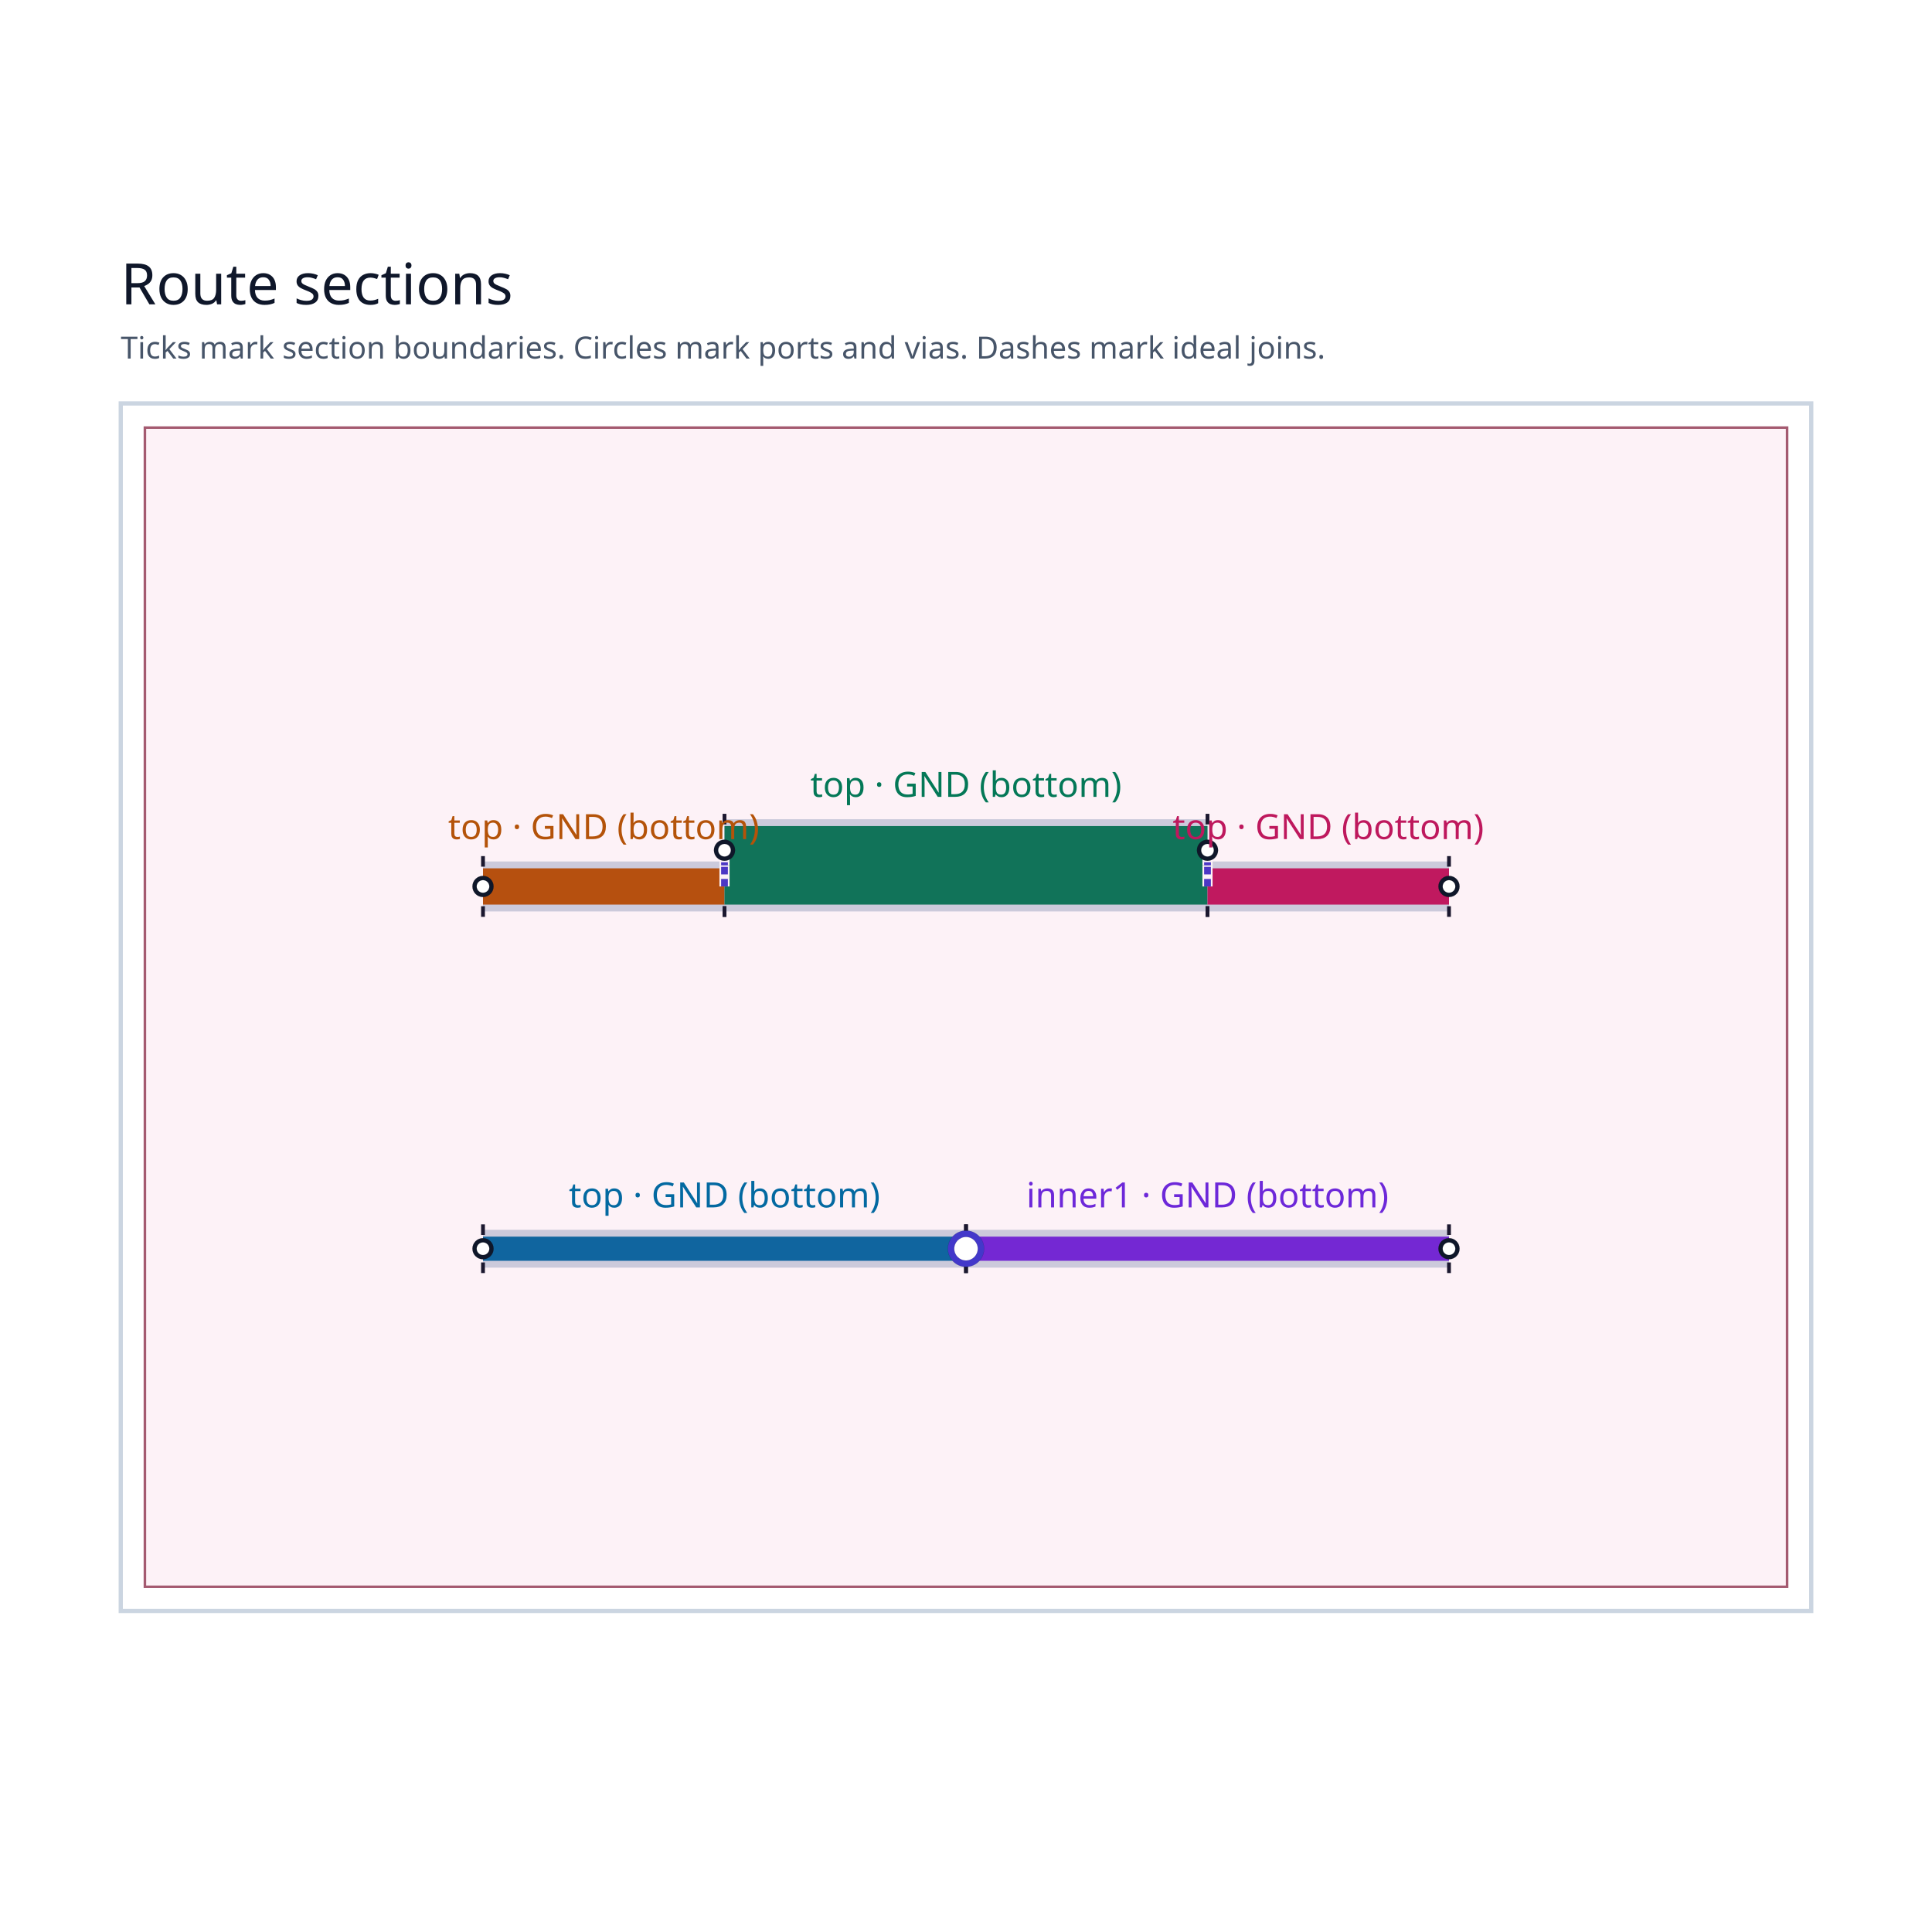
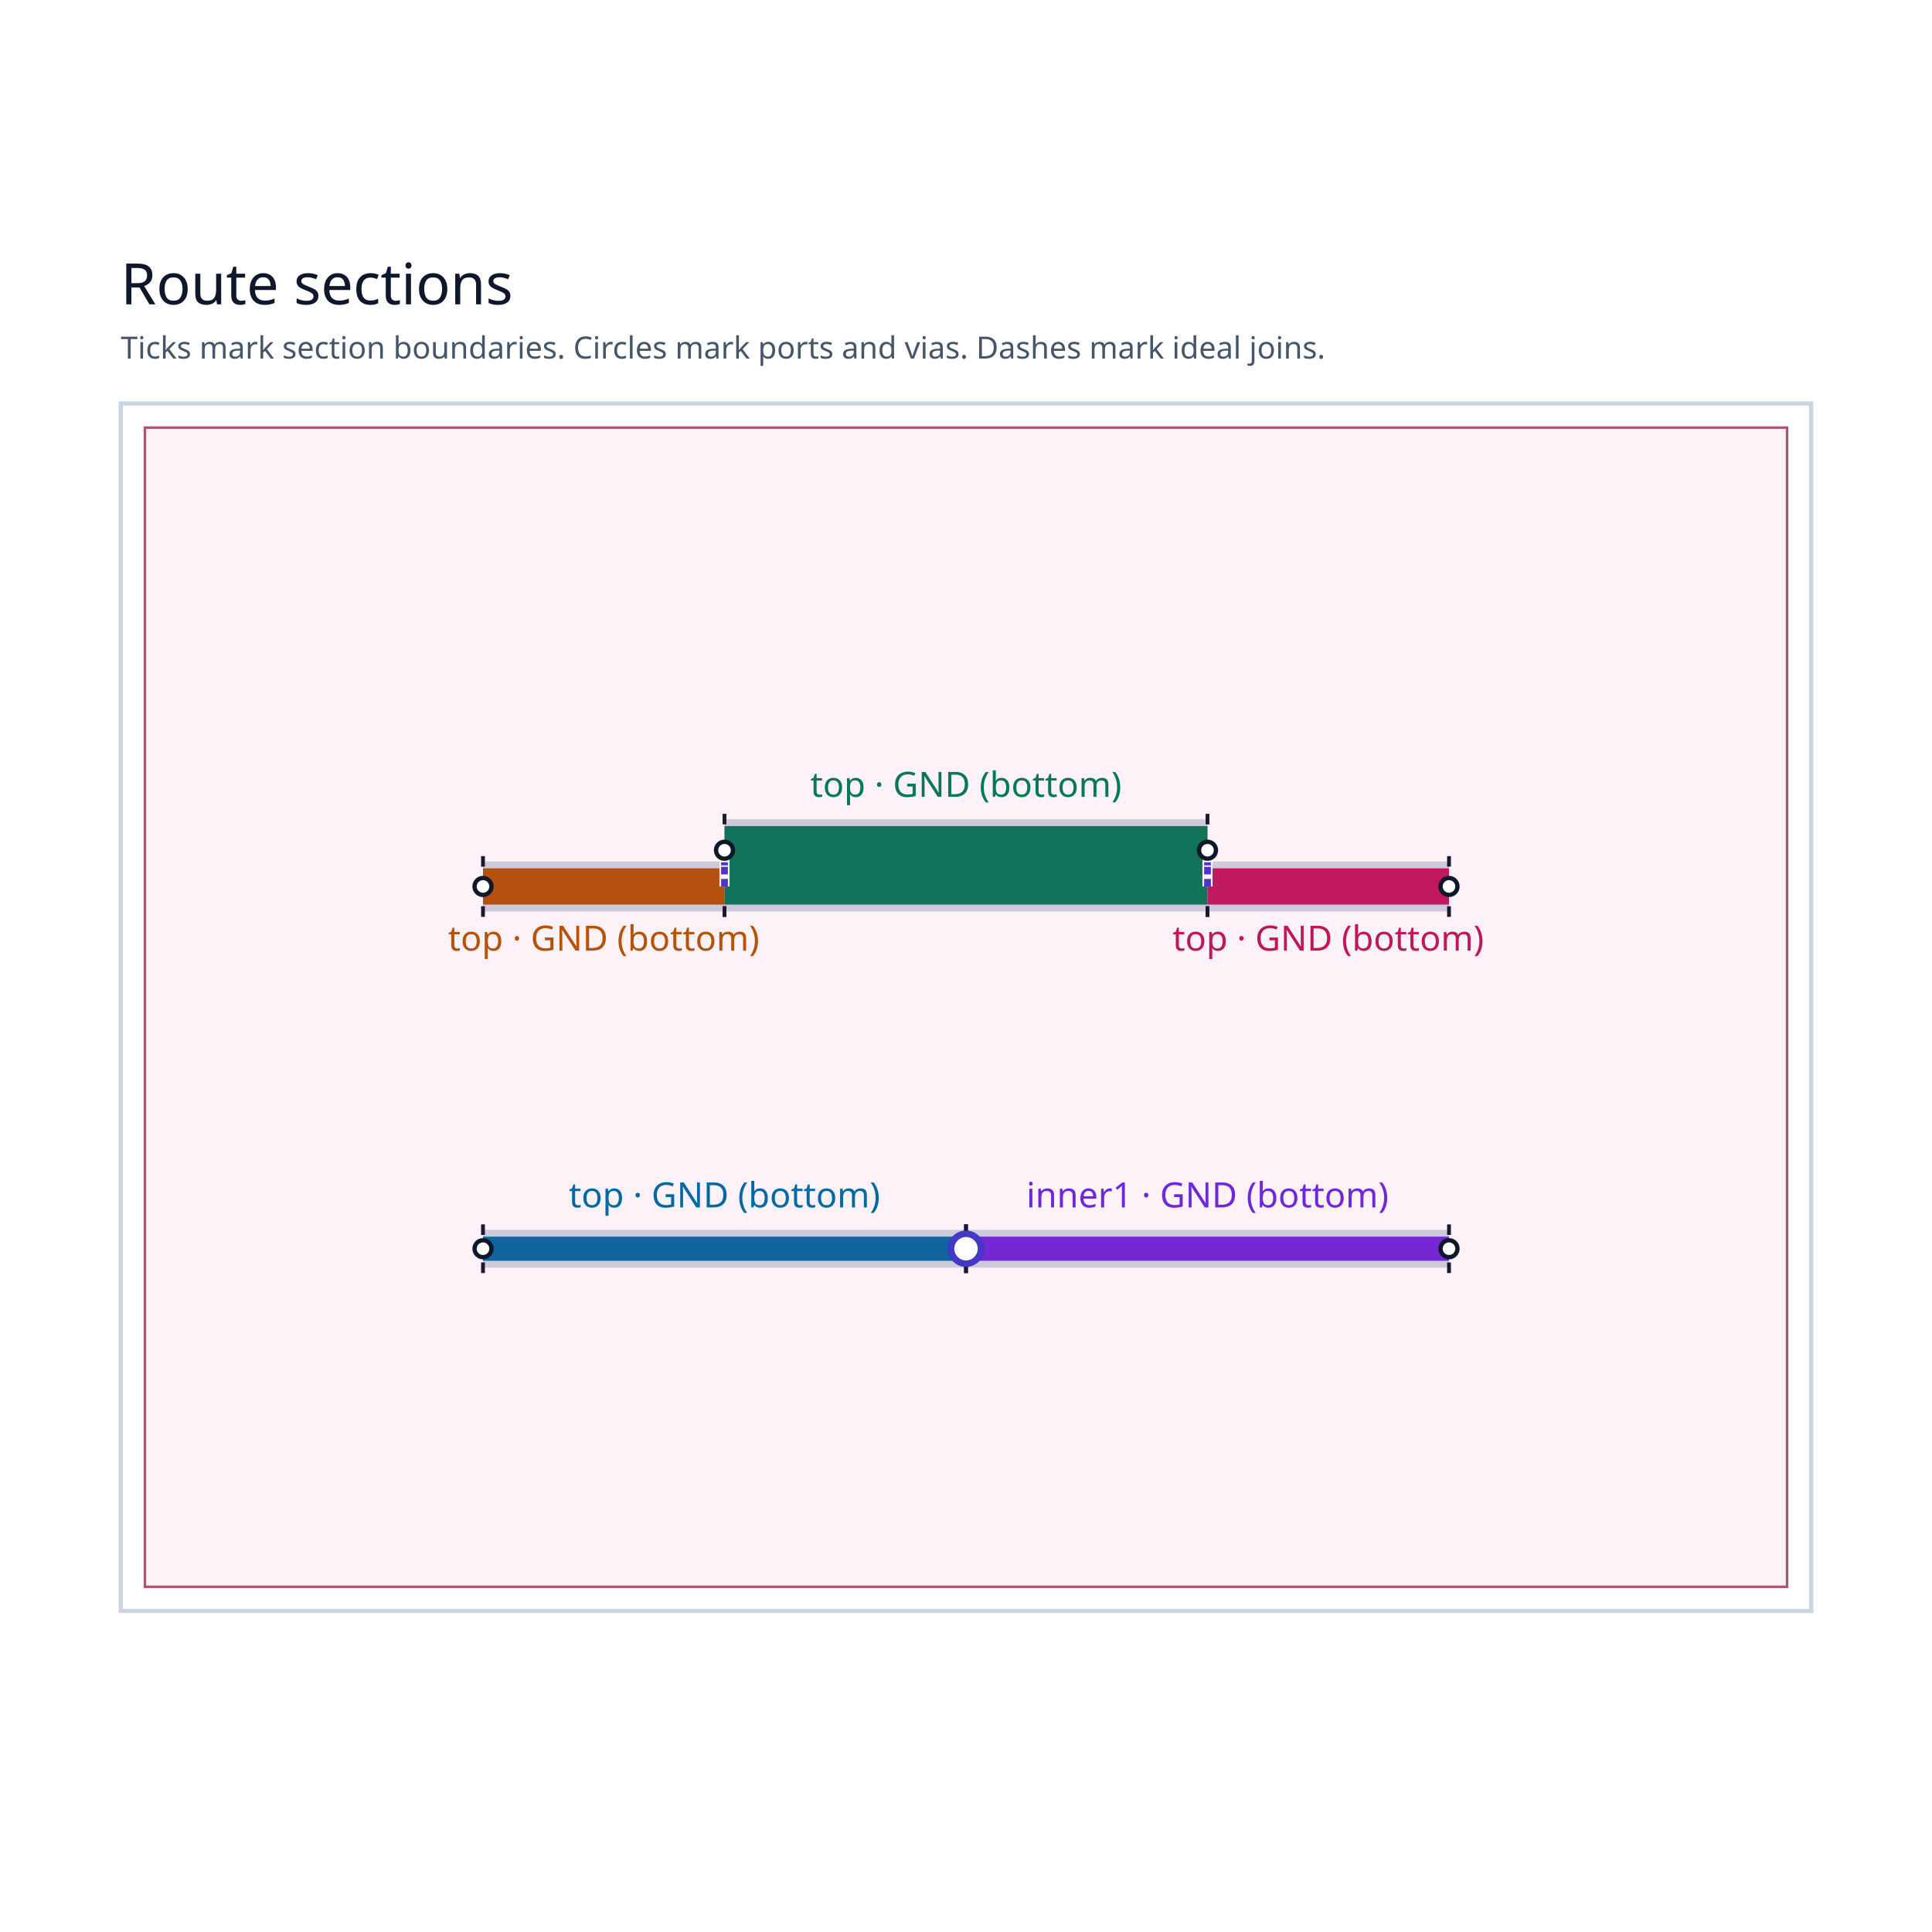
<svg xmlns="http://www.w3.org/2000/svg" width="640" height="640" viewBox="0 0 640 640">
  <rect width="100%" height="100%" fill="#ffffff" />
  <g>
    <polyline data-points="-4,1 4,1" data-type="line" data-label="" points="160,293.65 480,293.65" fill="none" stroke="#cbd5e1" stroke-linejoin="round" stroke-width="16.55" />
  </g>
  <g>
    <polyline data-points="-2,1.3 2,1.3" data-type="line" data-label="" points="240,281.65 400,281.65" fill="none" stroke="#cbd5e1" stroke-linejoin="round" stroke-width="20.55" />
  </g>
  <g>
    <polyline data-points="-4,-2 0,-2" data-type="line" data-label="" points="160,413.65 320,413.65" fill="none" stroke="#cbd5e1" stroke-linejoin="round" stroke-width="12.55" />
  </g>
  <g>
    <polyline data-points="0,-2 4,-2" data-type="line" data-label="" points="320,413.65 480,413.65" fill="none" stroke="#cbd5e1" stroke-linejoin="round" stroke-width="12.55" />
  </g>
  <g>
    <polyline data-points="-4,-2 0,-2" data-type="line" data-label="top wire · GND (bottom)" points="160,413.65 320,413.65" fill="none" stroke="#0369a1" stroke-linejoin="round" stroke-width="8" />
  </g>
  <g>
    <polyline data-points="-4,-2.114 -4,-2.2015000000000002" data-type="line" data-label="" points="160,418.21 160,421.71" fill="none" stroke="#0f172a" stroke-linejoin="round" stroke-width="1.26" />
  </g>
  <g>
    <polyline data-points="-4,-1.886 -4,-1.7985" data-type="line" data-label="" points="160,409.09 160,405.59" fill="none" stroke="#0f172a" stroke-linejoin="round" stroke-width="1.26" />
  </g>
  <g>
    <polyline data-points="0,-2.114 0,-2.2015000000000002" data-type="line" data-label="" points="320,418.21 320,421.71" fill="none" stroke="#0f172a" stroke-linejoin="round" stroke-width="1.26" />
  </g>
  <g>
    <polyline data-points="0,-1.886 0,-1.7985" data-type="line" data-label="" points="320,409.09 320,405.59" fill="none" stroke="#0f172a" stroke-linejoin="round" stroke-width="1.26" />
  </g>
  <g>
    <polyline data-points="-4,1 -2,1" data-type="line" data-label="top wire · GND (bottom)" points="160,293.65 240,293.65" fill="none" stroke="#b45309" stroke-linejoin="round" stroke-width="12" />
  </g>
  <g>
    <polyline data-points="-4,0.8360000000000001 -4,0.7485" data-type="line" data-label="" points="160,300.21 160,303.71" fill="none" stroke="#0f172a" stroke-linejoin="round" stroke-width="1.26" />
  </g>
  <g>
    <polyline data-points="-4,1.164 -4,1.2515" data-type="line" data-label="" points="160,287.09 160,283.59" fill="none" stroke="#0f172a" stroke-linejoin="round" stroke-width="1.26" />
  </g>
  <g>
    <polyline data-points="-2,0.8360000000000001 -2,0.7485" data-type="line" data-label="" points="240,300.21 240,303.71" fill="none" stroke="#0f172a" stroke-linejoin="round" stroke-width="1.26" />
  </g>
  <g>
    <polyline data-points="-2,1.164 -2,1.2515" data-type="line" data-label="" points="240,287.09 240,283.59" fill="none" stroke="#0f172a" stroke-linejoin="round" stroke-width="1.26" />
  </g>
  <g>
    <polyline data-points="-2,1.175 2,1.175" data-type="line" data-label="top wire · GND (bottom)" points="240,286.65 400,286.65" fill="none" stroke="#047857" stroke-linejoin="round" stroke-width="26" />
  </g>
  <g>
    <polyline data-points="-2,0.8360000000000001 -2,0.7485" data-type="line" data-label="" points="240,300.21 240,303.71" fill="none" stroke="#0f172a" stroke-linejoin="round" stroke-width="1.26" />
  </g>
  <g>
    <polyline data-points="-2,1.514 -2,1.6015000000000001" data-type="line" data-label="" points="240,273.09 240,269.59" fill="none" stroke="#0f172a" stroke-linejoin="round" stroke-width="1.26" />
  </g>
  <g>
    <polyline data-points="2,0.8360000000000001 2,0.7485" data-type="line" data-label="" points="400,300.21 400,303.71" fill="none" stroke="#0f172a" stroke-linejoin="round" stroke-width="1.26" />
  </g>
  <g>
    <polyline data-points="2,1.514 2,1.6015000000000001" data-type="line" data-label="" points="400,273.09 400,269.59" fill="none" stroke="#0f172a" stroke-linejoin="round" stroke-width="1.26" />
  </g>
  <g>
    <polyline data-points="0,-2 4,-2" data-type="line" data-label="inner1 wire · GND (bottom)" points="320,413.65 480,413.65" fill="none" stroke="#6d28d9" stroke-linejoin="round" stroke-width="8" />
  </g>
  <g>
    <polyline data-points="0,-2.114 0,-2.2015000000000002" data-type="line" data-label="" points="320,418.21 320,421.71" fill="none" stroke="#0f172a" stroke-linejoin="round" stroke-width="1.26" />
  </g>
  <g>
    <polyline data-points="0,-1.886 0,-1.7985" data-type="line" data-label="" points="320,409.09 320,405.59" fill="none" stroke="#0f172a" stroke-linejoin="round" stroke-width="1.26" />
  </g>
  <g>
    <polyline data-points="4,-2.114 4,-2.2015000000000002" data-type="line" data-label="" points="480,418.21 480,421.71" fill="none" stroke="#0f172a" stroke-linejoin="round" stroke-width="1.26" />
  </g>
  <g>
    <polyline data-points="4,-1.886 4,-1.7985" data-type="line" data-label="" points="480,409.09 480,405.59" fill="none" stroke="#0f172a" stroke-linejoin="round" stroke-width="1.26" />
  </g>
  <g>
    <polyline data-points="2,1 4,1" data-type="line" data-label="top wire · GND (bottom)" points="400,293.65 480,293.65" fill="none" stroke="#be185d" stroke-linejoin="round" stroke-width="12" />
  </g>
  <g>
    <polyline data-points="2,0.8360000000000001 2,0.7485" data-type="line" data-label="" points="400,300.21 400,303.71" fill="none" stroke="#0f172a" stroke-linejoin="round" stroke-width="1.26" />
  </g>
  <g>
    <polyline data-points="2,1.164 2,1.2515" data-type="line" data-label="" points="400,287.09 400,283.59" fill="none" stroke="#0f172a" stroke-linejoin="round" stroke-width="1.26" />
  </g>
  <g>
    <polyline data-points="4,0.8360000000000001 4,0.7485" data-type="line" data-label="" points="480,300.21 480,303.71" fill="none" stroke="#0f172a" stroke-linejoin="round" stroke-width="1.26" />
  </g>
  <g>
    <polyline data-points="4,1.164 4,1.2515" data-type="line" data-label="" points="480,287.09 480,283.59" fill="none" stroke="#0f172a" stroke-linejoin="round" stroke-width="1.26" />
  </g>
  <g>
    <polyline data-points="-2,1 -2,1.175" data-type="line" data-label="" points="240,293.65 240,286.65" fill="none" stroke="white" stroke-linejoin="round" stroke-width="3.36" />
  </g>
  <g>
    <polyline data-points="-2,1 -2,1.175" data-type="line" data-label="" points="240,293.65 240,286.65" fill="none" stroke="#4338ca" stroke-linejoin="round" stroke-width="2.24" stroke-dasharray="2.5,1.5" />
  </g>
  <g>
    <polyline data-points="2,1 2,1.175" data-type="line" data-label="" points="400,293.65 400,286.65" fill="none" stroke="white" stroke-linejoin="round" stroke-width="3.36" />
  </g>
  <g>
    <polyline data-points="2,1 2,1.175" data-type="line" data-label="" points="400,293.65 400,286.65" fill="none" stroke="#4338ca" stroke-linejoin="round" stroke-width="2.24" stroke-dasharray="2.5,1.5" />
  </g>
  <g>
    <polyline data-points="-2,1.3 -2,1.175" data-type="line" data-label="" points="240,281.65 240,286.65" fill="none" stroke="white" stroke-linejoin="round" stroke-width="3.36" />
  </g>
  <g>
    <polyline data-points="-2,1.3 -2,1.175" data-type="line" data-label="" points="240,281.65 240,286.65" fill="none" stroke="#4338ca" stroke-linejoin="round" stroke-width="2.24" stroke-dasharray="2.5,1.5" />
  </g>
  <g>
    <polyline data-points="2,1.3 2,1.175" data-type="line" data-label="" points="400,281.65 400,286.65" fill="none" stroke="white" stroke-linejoin="round" stroke-width="3.36" />
  </g>
  <g>
    <polyline data-points="2,1.3 2,1.175" data-type="line" data-label="" points="400,281.65 400,286.65" fill="none" stroke="#4338ca" stroke-linejoin="round" stroke-width="2.24" stroke-dasharray="2.5,1.5" />
  </g>
  <g>
    <polygon data-type="polygon" data-label="" data-points="-7,-5 7,-5 7,5 -7,5" points="40,533.65 600,533.65 600,133.65 40,133.65" fill="none" stroke="#cbd5e1" stroke-width="1.4" />
  </g>
  <g>
    <polygon data-type="polygon" data-label="" data-points="-6.8,-4.8 6.8,-4.8 6.8,4.8 -6.8,4.8" points="48,525.65 592,525.65 592,141.65 48,141.65" fill="rgba(219,39,119,0.06)" stroke="#a45a70" stroke-width="0.84" />
  </g>
  <circle data-type="circle" data-label="" data-x="-4" data-y="1" cx="160" cy="293.65" r="3.5" fill="#0f172a" stroke="black" stroke-width="0.025" />
  <circle data-type="circle" data-label="" data-x="-4" data-y="1" cx="160" cy="293.65" r="2.1" fill="white" stroke="black" stroke-width="0.025" />
  <circle data-type="circle" data-label="" data-x="4" data-y="1" cx="480" cy="293.65" r="3.5" fill="#0f172a" stroke="black" stroke-width="0.025" />
  <circle data-type="circle" data-label="" data-x="4" data-y="1" cx="480" cy="293.65" r="2.1" fill="white" stroke="black" stroke-width="0.025" />
  <circle data-type="circle" data-label="" data-x="-2" data-y="1.3" cx="240" cy="281.65" r="3.5" fill="#0f172a" stroke="black" stroke-width="0.025" />
  <circle data-type="circle" data-label="" data-x="-2" data-y="1.3" cx="240" cy="281.65" r="2.1" fill="white" stroke="black" stroke-width="0.025" />
  <circle data-type="circle" data-label="" data-x="2" data-y="1.3" cx="400" cy="281.65" r="3.5" fill="#0f172a" stroke="black" stroke-width="0.025" />
  <circle data-type="circle" data-label="" data-x="2" data-y="1.3" cx="400" cy="281.65" r="2.1" fill="white" stroke="black" stroke-width="0.025" />
  <circle data-type="circle" data-label="" data-x="-4" data-y="-2" cx="160" cy="413.65" r="3.5" fill="#0f172a" stroke="black" stroke-width="0.025" />
  <circle data-type="circle" data-label="" data-x="-4" data-y="-2" cx="160" cy="413.65" r="2.1" fill="white" stroke="black" stroke-width="0.025" />
  <circle data-type="circle" data-label="" data-x="4" data-y="-2" cx="480" cy="413.65" r="3.5" fill="#0f172a" stroke="black" stroke-width="0.025" />
  <circle data-type="circle" data-label="" data-x="4" data-y="-2" cx="480" cy="413.65" r="2.1" fill="white" stroke="black" stroke-width="0.025" />
  <circle data-type="circle" data-label="" data-x="0" data-y="-2" cx="320" cy="413.65" r="6" fill="#4338ca" stroke="black" stroke-width="0.025" />
  <circle data-type="circle" data-label="" data-x="0" data-y="-2" cx="320" cy="413.65" r="3.9" fill="white" stroke="black" stroke-width="0.025" />
  <text data-type="text" data-label="Route sections" data-x="-7" data-y="5.6825" x="40" y="106.35" fill="#0f172a" font-size="18.9" font-family="sans-serif" text-anchor="start" dominant-baseline="text-after-edge">Route sections</text>
  <text data-type="text" data-label="Ticks mark section boundaries. Circles mark ports and vias. Dashes mark ideal joins." data-x="-7" data-y="5.2975" x="40" y="121.75" fill="#475569" font-size="10.15" font-family="sans-serif" text-anchor="start" dominant-baseline="text-after-edge">Ticks mark section boundaries. Circles mark ports and vias. Dashes mark ideal joins.</text>
  <text data-type="text" data-label="top · GND (bottom)" data-x="-2" data-y="-1.7425" x="240" y="403.35" fill="#0369a1" font-size="11.55" font-family="sans-serif" text-anchor="middle" dominant-baseline="text-after-edge">top · GND (bottom)</text>
-   <text data-type="text" data-label="top · GND (bottom)" data-x="-3" data-y="1.3074999999999999" x="200" y="281.35" fill="#b45309" font-size="11.55" font-family="sans-serif" text-anchor="middle" dominant-baseline="text-after-edge">top · GND (bottom)</text>
+   <text data-type="text" data-label="top · GND (bottom)" data-x="-3" data-y="0.6925000000000001" x="200" y="305.95" fill="#b45309" font-size="11.55" font-family="sans-serif" text-anchor="middle" dominant-baseline="text-before-edge">top · GND (bottom)</text>
  <text data-type="text" data-label="top · GND (bottom)" data-x="0" data-y="1.6575" x="320" y="267.35" fill="#047857" font-size="11.55" font-family="sans-serif" text-anchor="middle" dominant-baseline="text-after-edge">top · GND (bottom)</text>
  <text data-type="text" data-label="inner1 · GND (bottom)" data-x="2" data-y="-1.7425" x="400" y="403.35" fill="#6d28d9" font-size="11.55" font-family="sans-serif" text-anchor="middle" dominant-baseline="text-after-edge">inner1 · GND (bottom)</text>
-   <text data-type="text" data-label="top · GND (bottom)" data-x="3" data-y="1.3074999999999999" x="440" y="281.35" fill="#be185d" font-size="11.55" font-family="sans-serif" text-anchor="middle" dominant-baseline="text-after-edge">top · GND (bottom)</text>
+   <text data-type="text" data-label="top · GND (bottom)" data-x="3" data-y="0.6925000000000001" x="440" y="305.95" fill="#be185d" font-size="11.55" font-family="sans-serif" text-anchor="middle" dominant-baseline="text-before-edge">top · GND (bottom)</text>
  <g id="crosshair" style="display: none">
    <line id="crosshair-h" y1="0" y2="640" stroke="#666" stroke-width="0.5" />
    <line id="crosshair-v" x1="0" x2="640" stroke="#666" stroke-width="0.5" />
    <text id="coordinates" font-family="monospace" font-size="12" fill="#666" />
  </g>
</svg>
